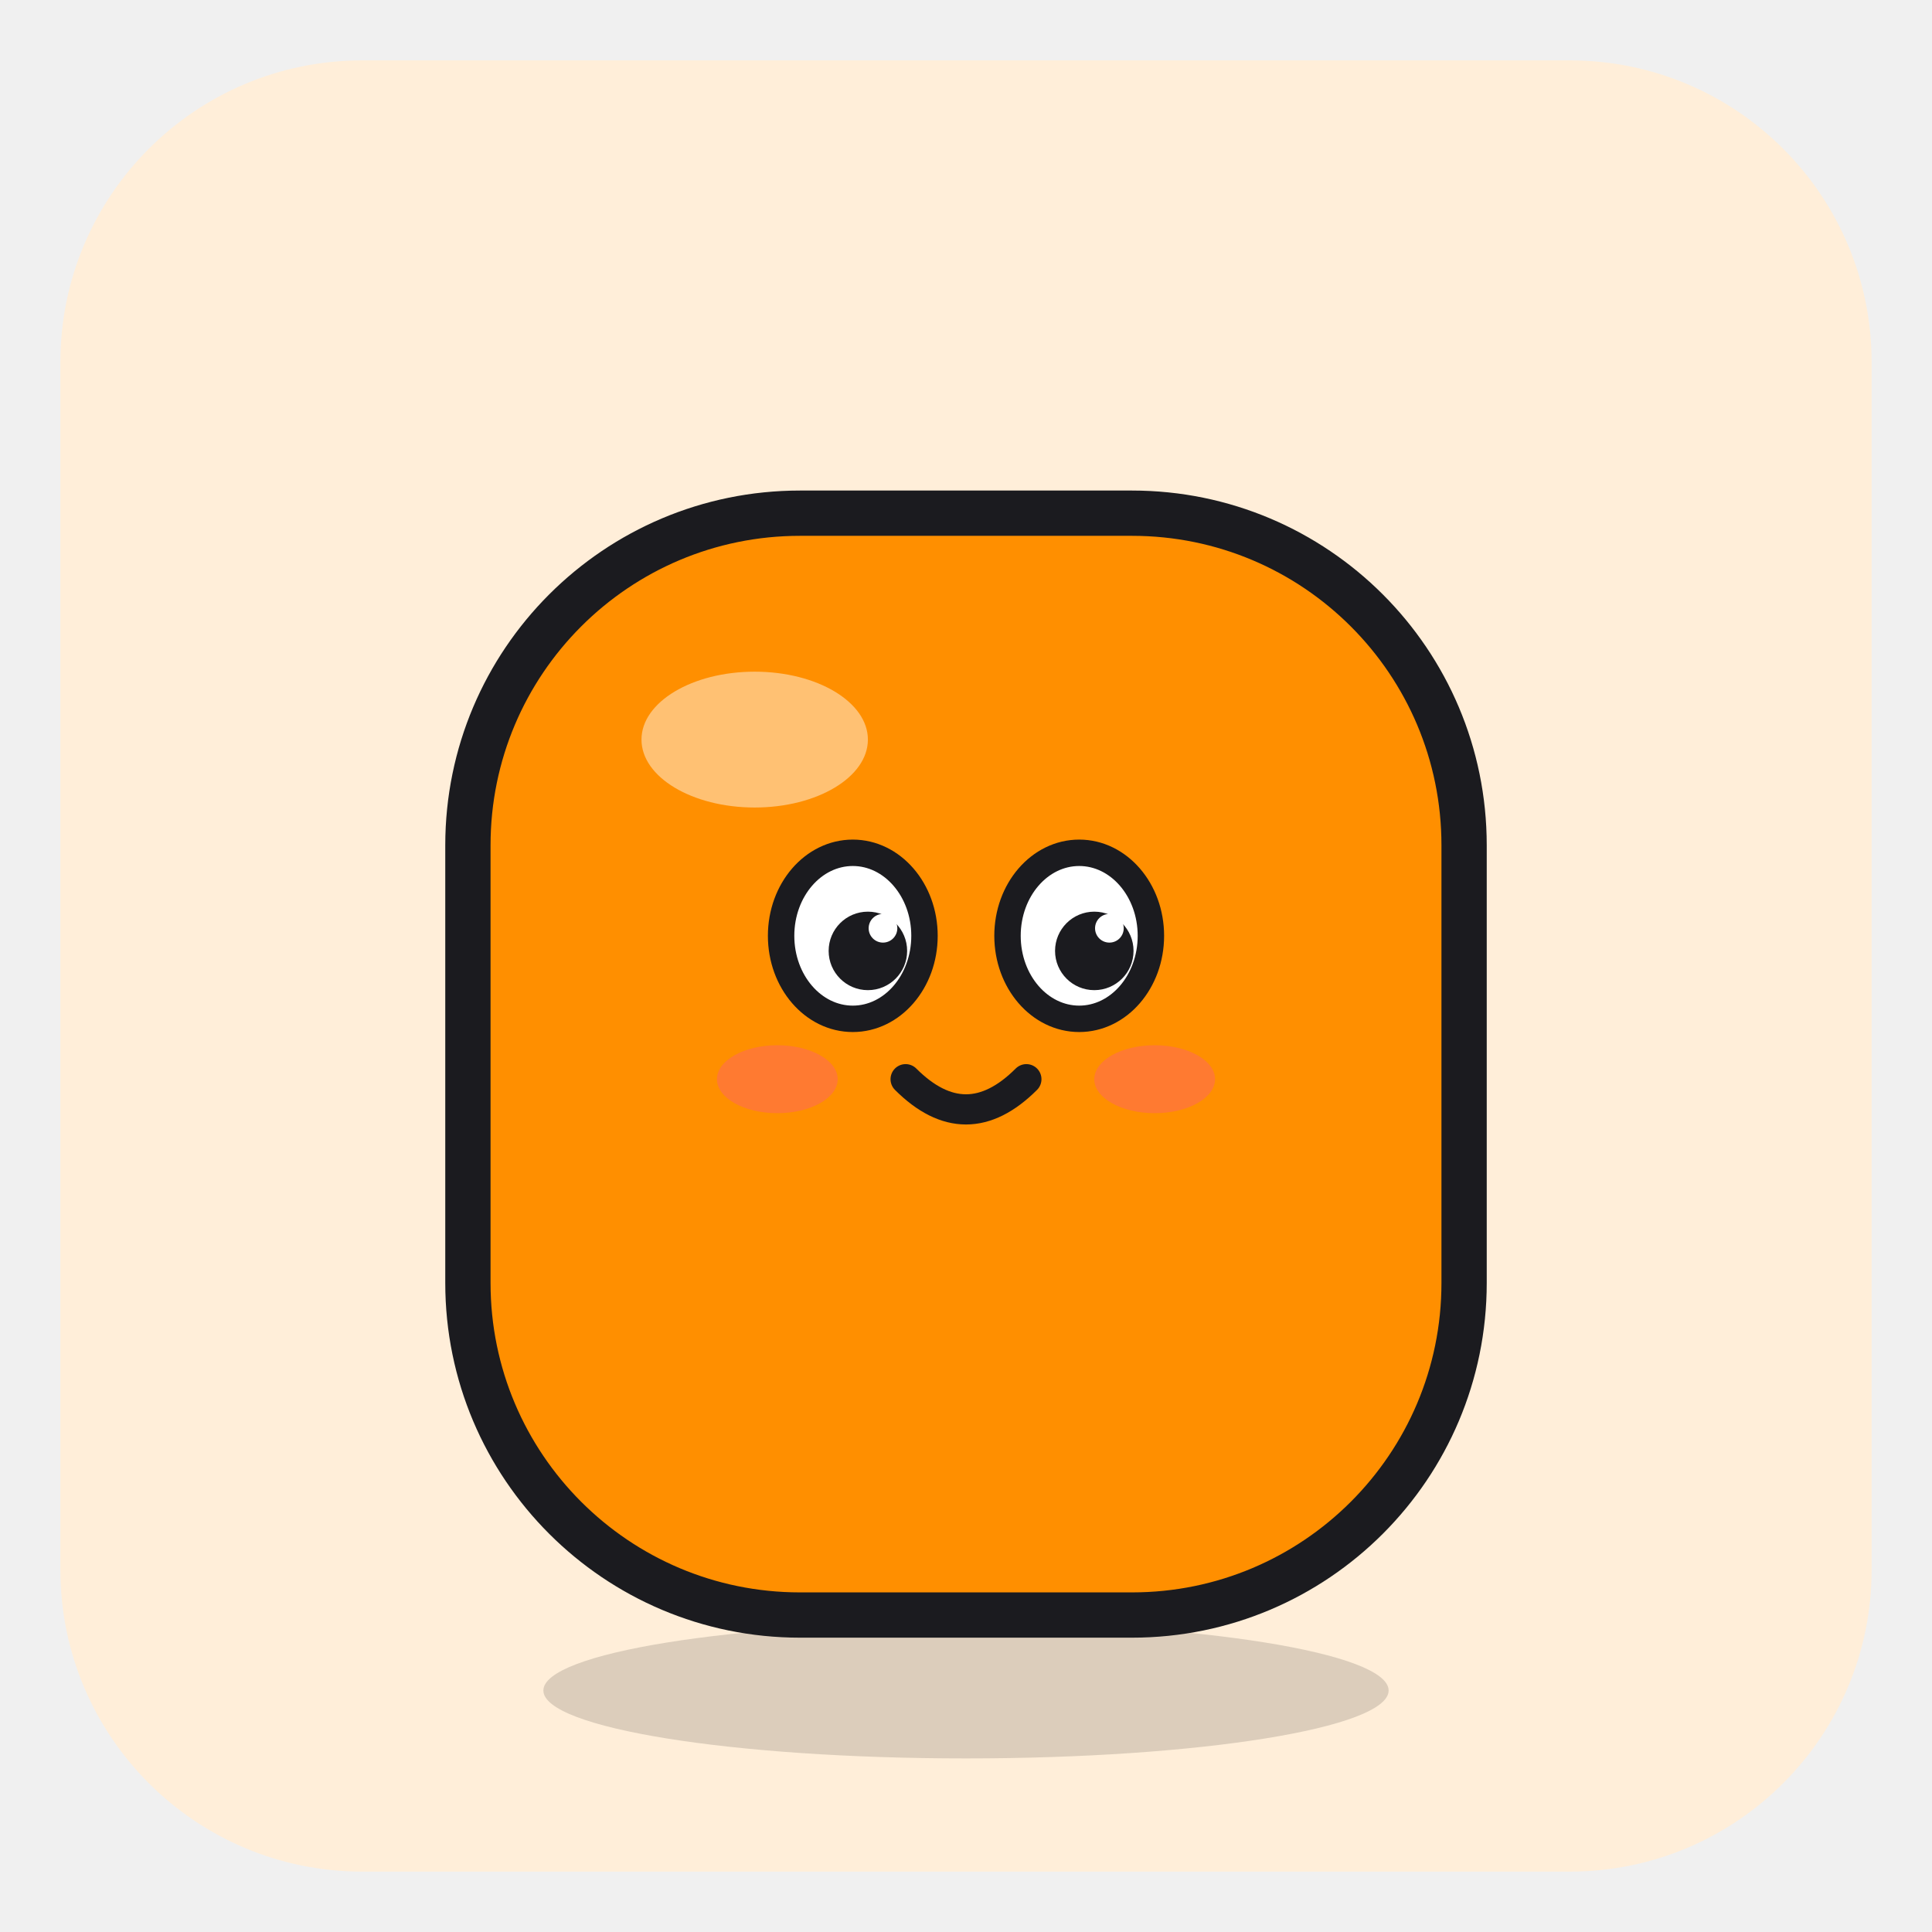
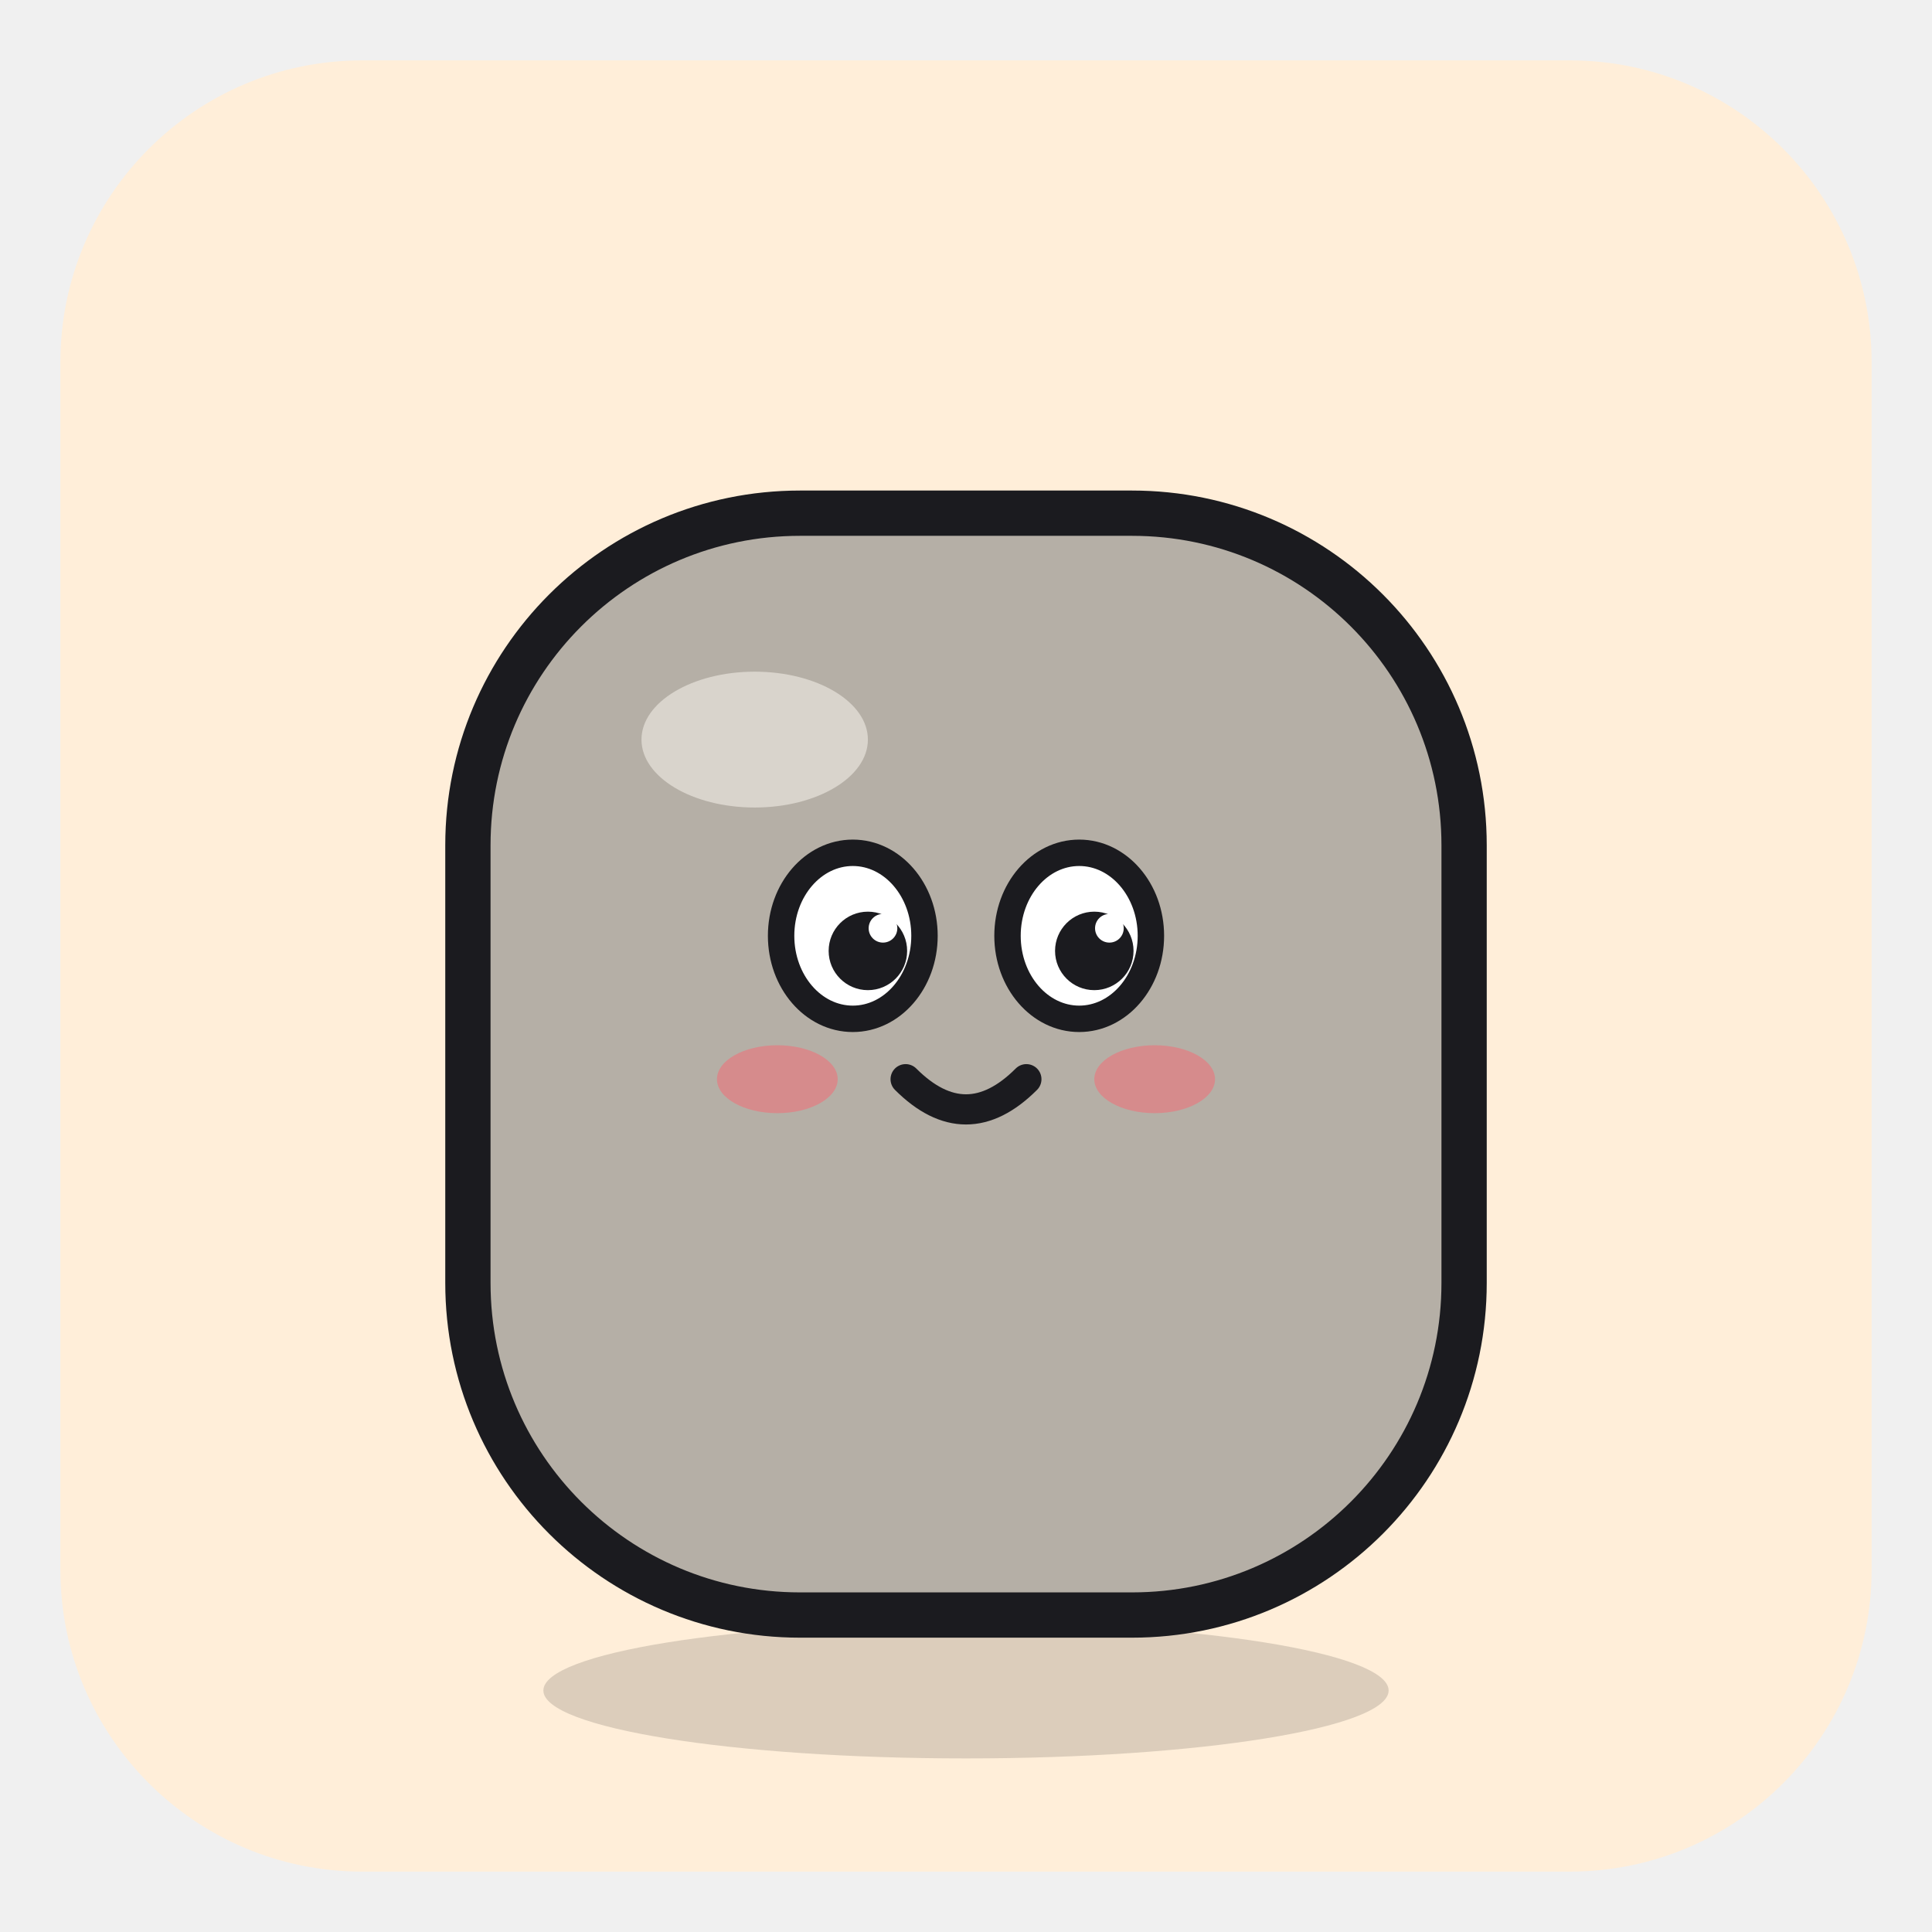
<svg xmlns="http://www.w3.org/2000/svg" viewBox="0 0 256 256" role="img" aria-labelledby="t">
  <rect x="8" y="8" width="240" height="240" rx="40" fill="#FFEED9" />
  <ellipse cx="128" cy="224" rx="56" ry="9" fill="#000" opacity="0.14" />
  <g stroke="#1B1B1F" stroke-width="6" stroke-linejoin="round" stroke-linecap="round">
-     <rect x="62" y="68" width="132" height="146" rx="44" fill="#FF8F00" />
+     <rect x="62" y="68" width="132" height="146" rx="44" fill="#B5AFA6" />
  </g>
-   <ellipse cx="100" cy="98" rx="15" ry="9" fill="#FFC173" />
+   <ellipse cx="100" cy="98" rx="15" ry="9" fill="#D9D4CC" />
  <ellipse cx="103" cy="143" rx="8" ry="4.5" fill="#FF5F6D" opacity="0.45" />
  <ellipse cx="153" cy="143" rx="8" ry="4.5" fill="#FF5F6D" opacity="0.45" />
  <g stroke="#1B1B1F" stroke-width="3.5">
    <ellipse cx="113" cy="124" rx="9.5" ry="11" fill="#FFFFFF" />
    <ellipse cx="143" cy="124" rx="9.5" ry="11" fill="#FFFFFF" />
  </g>
  <circle cx="115" cy="126" r="5.2" fill="#1B1B1F" />
  <circle cx="145" cy="126" r="5.2" fill="#1B1B1F" />
  <circle cx="117" cy="123" r="1.9" fill="#FFFFFF" />
  <circle cx="147" cy="123" r="1.9" fill="#FFFFFF" />
  <path d="M120 143 Q128 151 136 143" stroke="#1B1B1F" stroke-width="4" stroke-linecap="round" fill="none" />
</svg>
